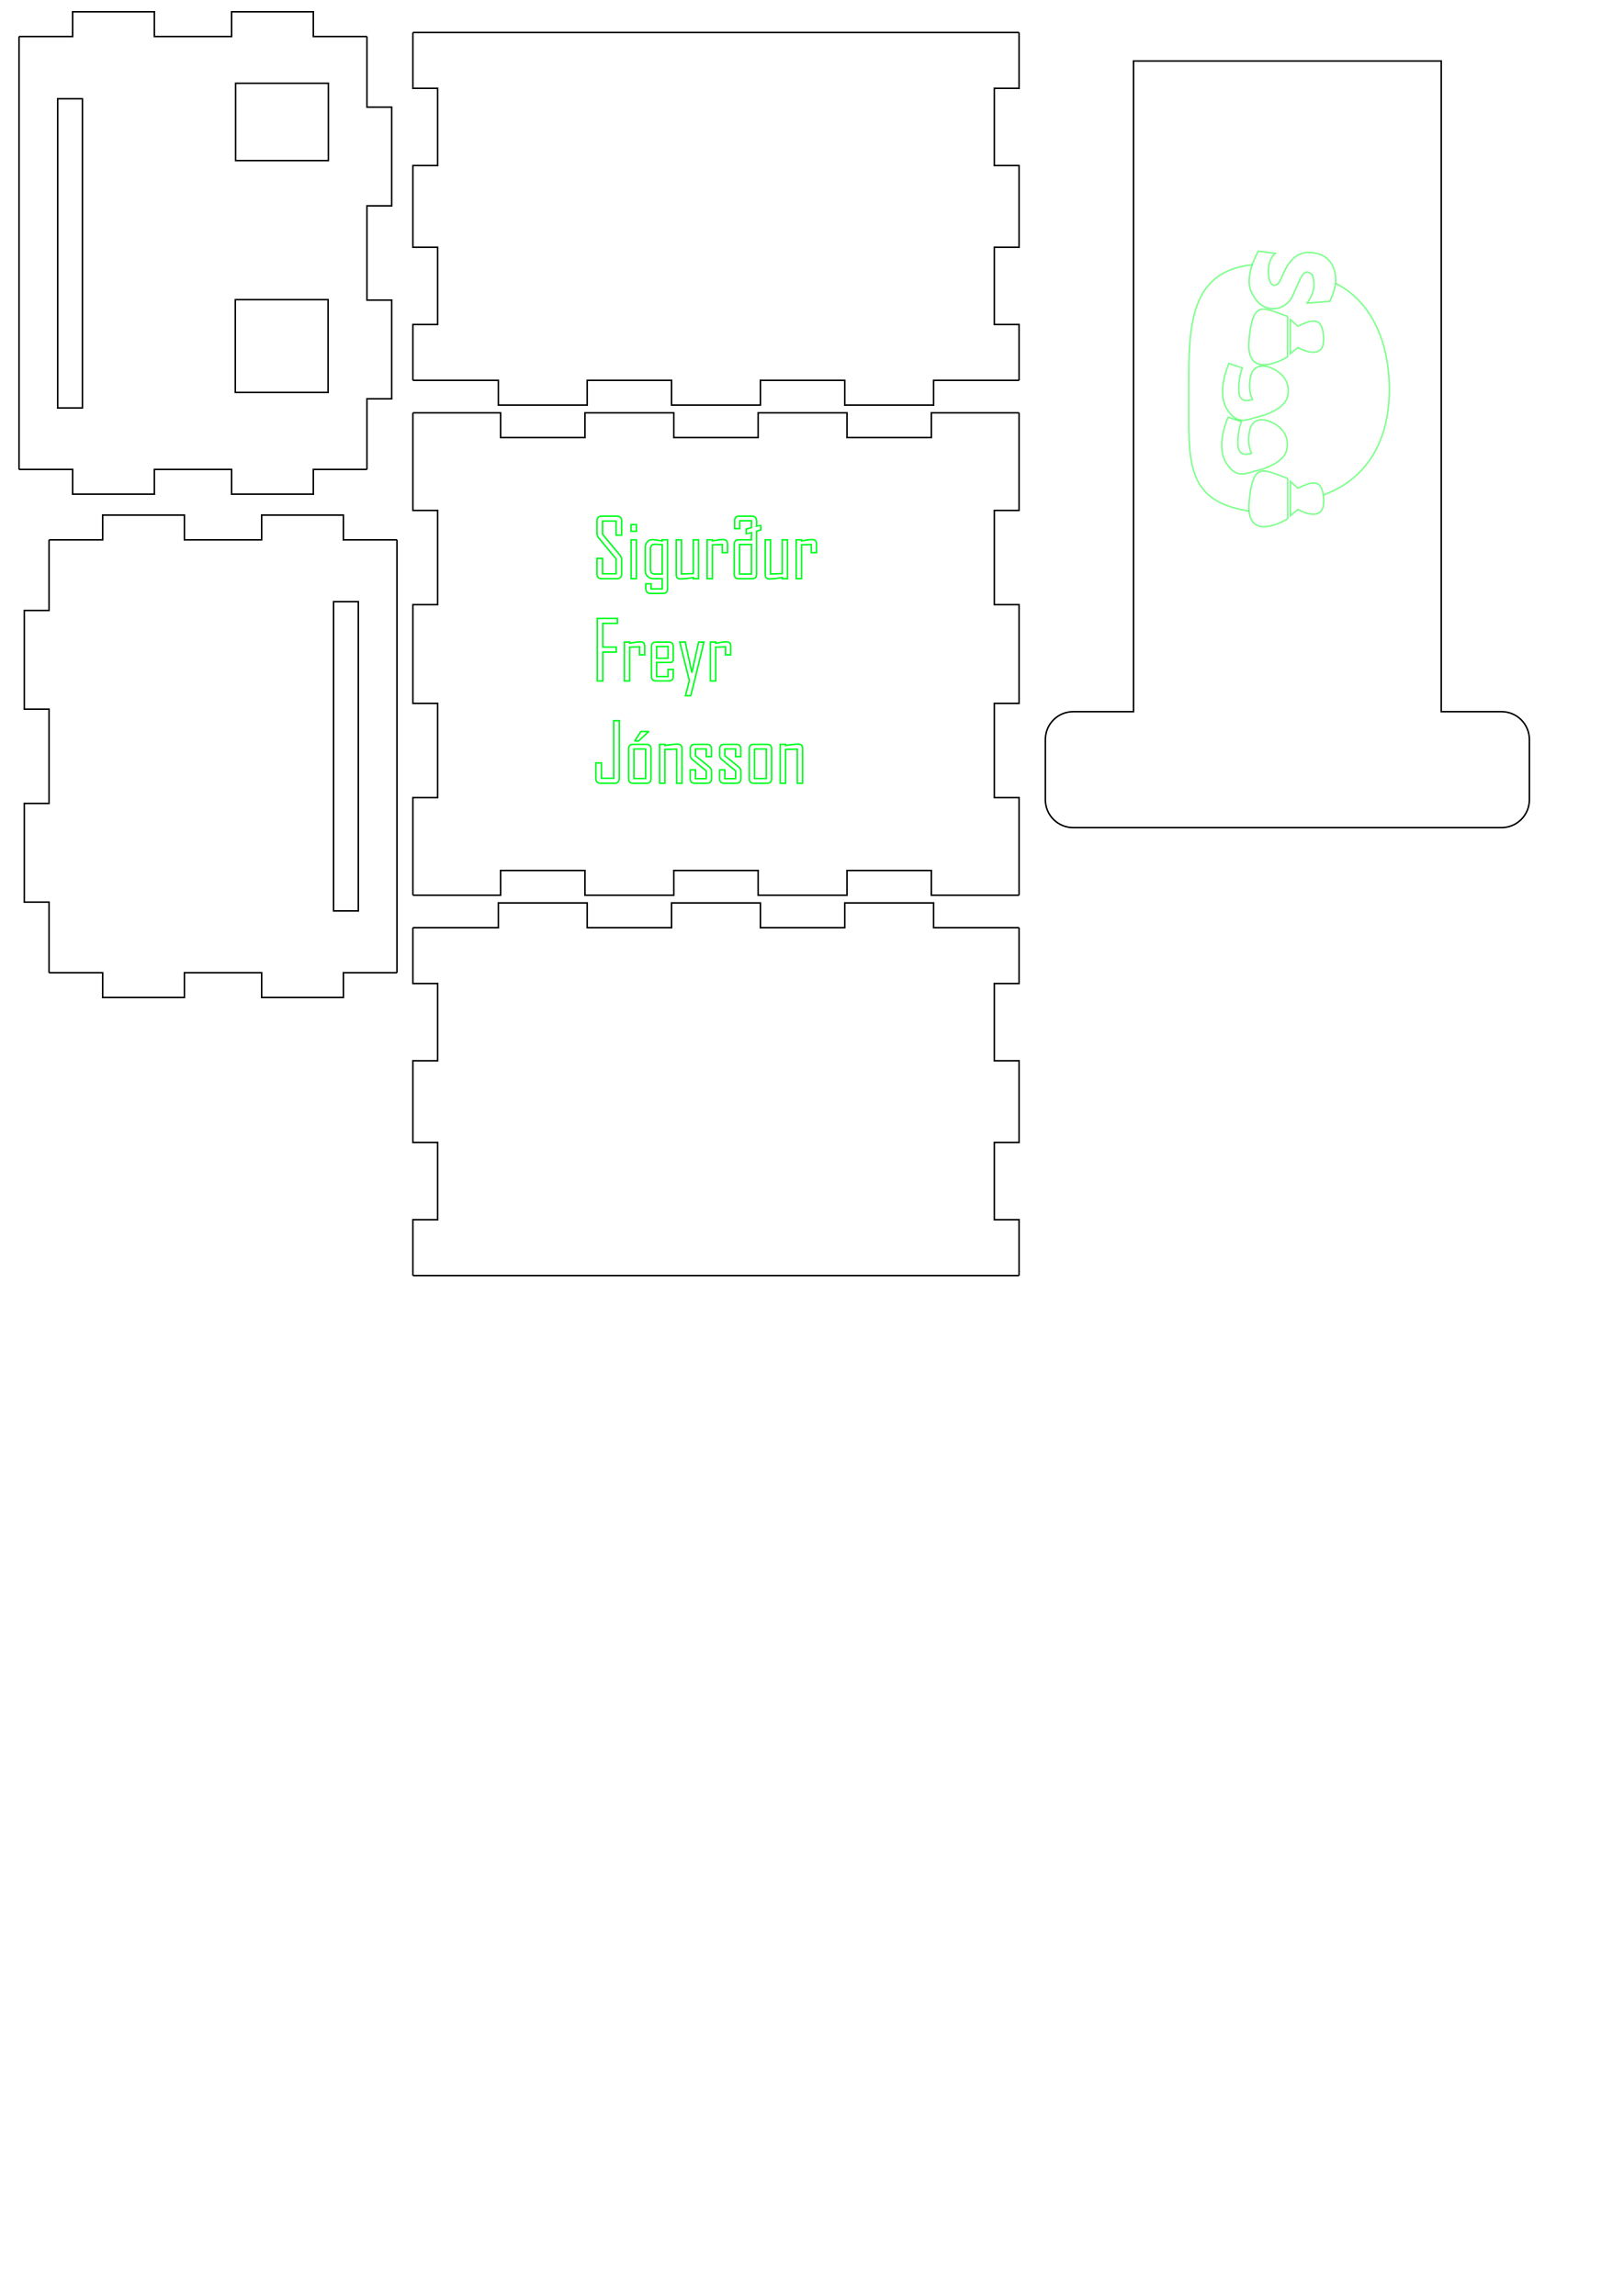
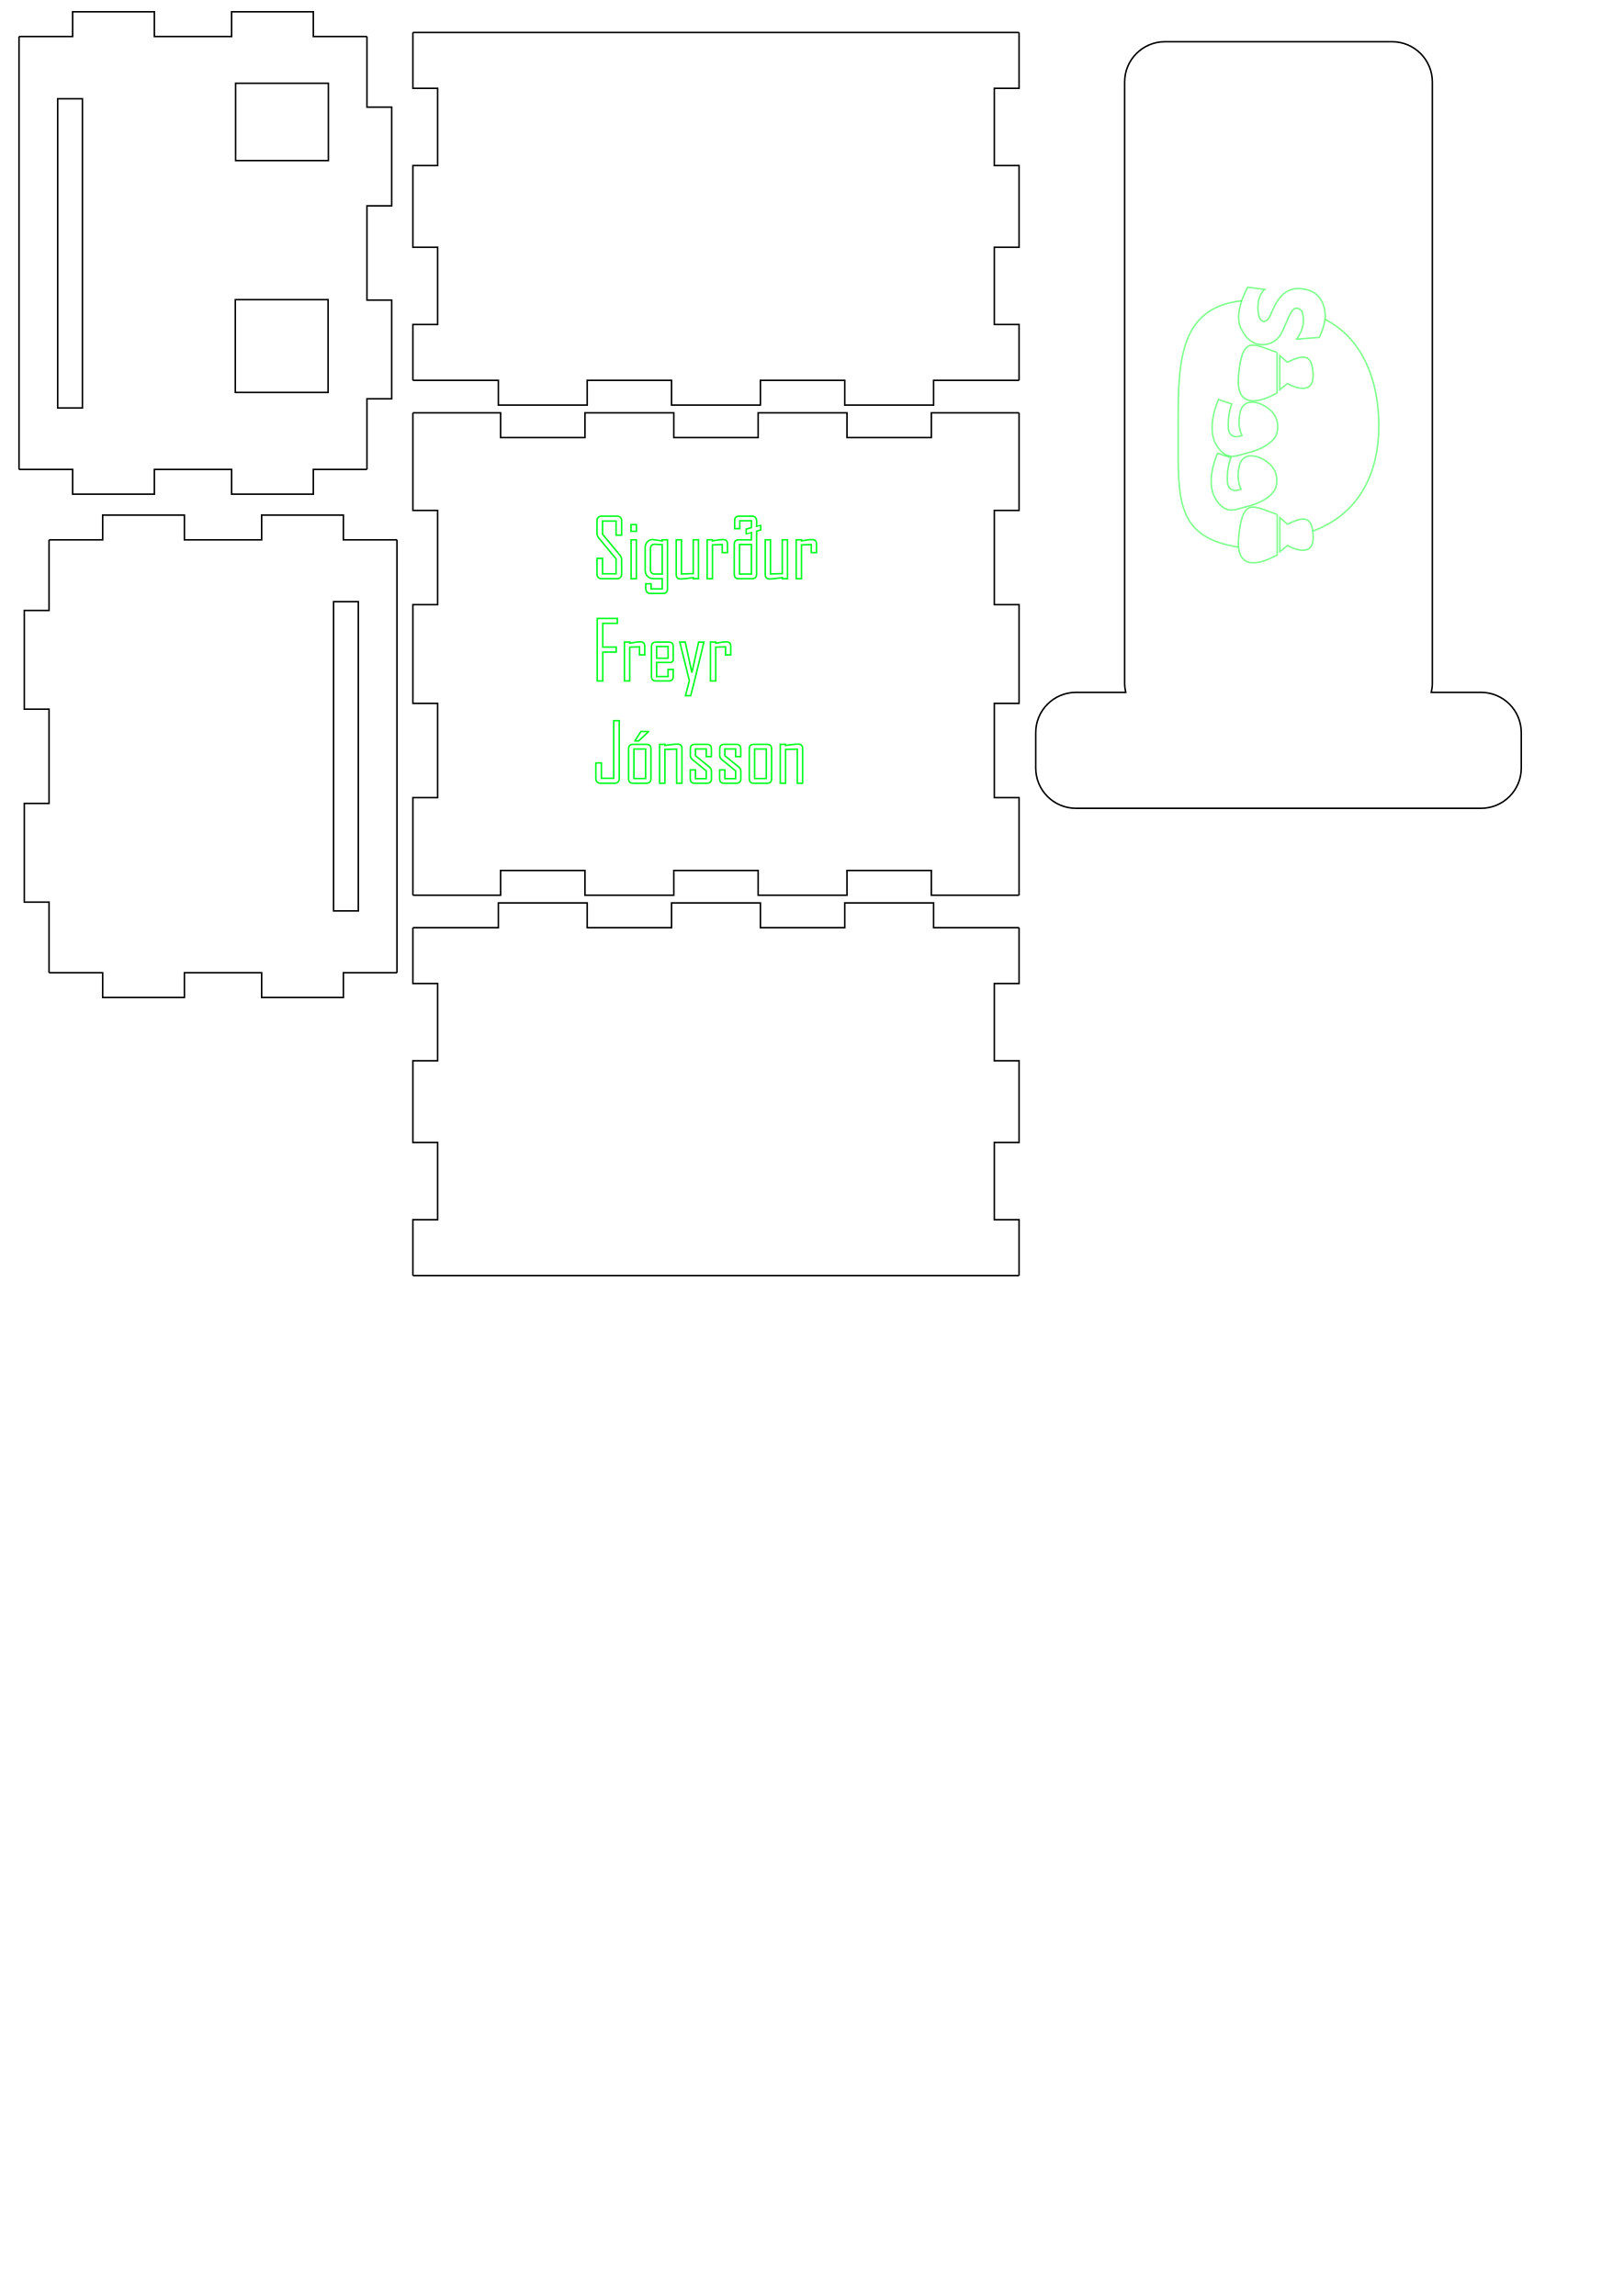
<svg xmlns="http://www.w3.org/2000/svg" width="210mm" height="297mm" viewBox="0 0 210 297" version="1.1" id="svg8">
  <defs id="defs2" />
  <g id="layer1">
    <rect style="fill:none;stroke:#000000;stroke-width:0.2;stroke-miterlimit:4;stroke-dasharray:none;stroke-opacity:1" id="rect5580" width="12" height="12" x="30.435" y="38.762" />
    <rect style="fill:none;stroke:#000000;stroke-width:0.2;stroke-miterlimit:4;stroke-dasharray:none;stroke-opacity:1" id="rect5582" width="12" height="10" x="30.471" y="10.77" />
    <g id="panel9350" style="stroke-width:0.2;stroke-miterlimit:4;stroke-dasharray:none">
      <path style="fill:none;stroke:#000000;stroke-width:0.2;stroke-miterlimit:4;stroke-dasharray:none" d="M 53.4 120 L 64.455 120 L 64.455 116.8 L 75.945 116.8 L 75.945 120 L 86.855 120 L 86.855 116.8 L 98.345 116.8 L 98.345 120 L 109.255 120 L 109.255 116.8 L 120.745 116.8 L 120.745 120 L 131.8 120" id="path5590" />
      <path style="fill:none;stroke:#000000;stroke-width:0.2;stroke-miterlimit:4;stroke-dasharray:none" d="M 131.8 120 L 131.8 127.225 L 128.6 127.225 L 128.6 137.215 L 131.8 137.215 L 131.8 147.785 L 128.6 147.785 L 128.6 157.775 L 131.8 157.775 L 131.8 165" id="path5592" />
      <path style="fill:none;stroke:#000000;stroke-width:0.2;stroke-miterlimit:4;stroke-dasharray:none" d="M 131.8 165 L 120.745 165 L 120.745 165 L 109.255 165 L 109.255 165 L 98.345 165 L 98.345 165 L 86.855 165 L 86.855 165 L 75.945 165 L 75.945 165 L 64.455 165 L 64.455 165 L 53.4 165" id="path5594" />
      <path style="fill:none;stroke:#000000;stroke-width:0.2;stroke-miterlimit:4;stroke-dasharray:none" d="M 53.4 165 L 53.4 157.775 L 56.6 157.775 L 56.6 147.785 L 53.4 147.785 L 53.4 137.215 L 56.6 137.215 L 56.6 127.225 L 53.4 127.225 L 53.4 120" id="path5596" />
    </g>
    <g id="g1447" transform="translate(-1.740833,-51.87683)">
      <path style="fill:none;stroke:#000000;stroke-width:0.2;stroke-miterlimit:4;stroke-dasharray:none" d="m 4.2,56.6 h 6.935 v -3.2 h 10.57 v 3.2 h 9.99 v -3.2 h 10.57 v 3.2 H 49.2" id="path5599" />
      <path style="fill:none;stroke:#000000;stroke-width:0.2;stroke-miterlimit:4;stroke-dasharray:none" d="m 49.2,56.6 v 9.135 h 3.2 v 12.77 h -3.2 v 12.19 h 3.2 v 12.77 h -3.2 v 9.135" id="path5601" />
      <path style="fill:none;stroke:#000000;stroke-width:0.2;stroke-miterlimit:4;stroke-dasharray:none" d="m 49.2,112.6 h -6.935 v 3.2 h -10.57 v -3.2 h -9.99 v 3.2 h -10.57 v -3.2 H 4.2" id="path5603" />
      <path style="fill:none;stroke:#000000;stroke-width:0.2;stroke-miterlimit:4;stroke-dasharray:none" d="m 4.2,112.6 v -9.135 0 -12.77 0 -12.19 0 -12.77 0 -9.135" id="path5605" />
    </g>
    <g id="panel465" style="stroke-width:0.2;stroke-miterlimit:4;stroke-dasharray:none">
      <path style="fill:none;stroke:#000000;stroke-width:0.2;stroke-miterlimit:4;stroke-dasharray:none" d="M 53.4 53.4 L 64.745 53.4 L 64.745 56.6 L 75.655 56.6 L 75.655 53.4 L 87.145 53.4 L 87.145 56.6 L 98.055 56.6 L 98.055 53.4 L 109.545 53.4 L 109.545 56.6 L 120.455 56.6 L 120.455 53.4 L 131.8 53.4" id="path5608" />
      <path style="fill:none;stroke:#000000;stroke-width:0.2;stroke-miterlimit:4;stroke-dasharray:none" d="M 131.8 53.4 L 131.8 66.025 L 128.6 66.025 L 128.6 78.215 L 131.8 78.215 L 131.8 90.985 L 128.6 90.985 L 128.6 103.175 L 131.8 103.175 L 131.8 115.8" id="path5610" />
      <path style="fill:none;stroke:#000000;stroke-width:0.2;stroke-miterlimit:4;stroke-dasharray:none" d="M 131.8 115.8 L 120.455 115.8 L 120.455 112.6 L 109.545 112.6 L 109.545 115.8 L 98.055 115.8 L 98.055 112.6 L 87.145 112.6 L 87.145 115.8 L 75.655 115.8 L 75.655 112.6 L 64.745 112.6 L 64.745 115.8 L 53.4 115.8" id="path5612" />
      <path style="fill:none;stroke:#000000;stroke-width:0.2;stroke-miterlimit:4;stroke-dasharray:none" d="M 53.4 115.8 L 53.4 103.175 L 56.6 103.175 L 56.6 90.985 L 53.4 90.985 L 53.4 78.215 L 56.6 78.215 L 56.6 66.025 L 53.4 66.025 L 53.4 53.4" id="path5614" />
    </g>
    <g id="panel2356" style="stroke-width:0.2;stroke-miterlimit:4;stroke-dasharray:none">
      <path style="fill:none;stroke:#000000;stroke-width:0.2;stroke-miterlimit:4;stroke-dasharray:none" d="M 53.4 4.2 L 64.455 4.2 L 64.455 4.2 L 75.945 4.2 L 75.945 4.2 L 86.855 4.2 L 86.855 4.2 L 98.345 4.2 L 98.345 4.2 L 109.255 4.2 L 109.255 4.2 L 120.745 4.2 L 120.745 4.2 L 131.8 4.2" id="path5626" />
      <path style="fill:none;stroke:#000000;stroke-width:0.2;stroke-miterlimit:4;stroke-dasharray:none" d="M 131.8 4.2 L 131.8 11.425 L 128.6 11.425 L 128.6 21.415 L 131.8 21.415 L 131.8 31.985 L 128.6 31.985 L 128.6 41.975 L 131.8 41.975 L 131.8 49.2" id="path5628" />
      <path style="fill:none;stroke:#000000;stroke-width:0.2;stroke-miterlimit:4;stroke-dasharray:none" d="M 131.8 49.2 L 120.745 49.2 L 120.745 52.4 L 109.255 52.4 L 109.255 49.2 L 98.345 49.2 L 98.345 52.4 L 86.855 52.4 L 86.855 49.2 L 75.945 49.2 L 75.945 52.4 L 64.455 52.4 L 64.455 49.2 L 53.4 49.2" id="path5630" />
      <path style="fill:none;stroke:#000000;stroke-width:0.2;stroke-miterlimit:4;stroke-dasharray:none" d="M 53.4 49.2 L 53.4 41.975 L 56.6 41.975 L 56.6 31.985 L 53.4 31.985 L 53.4 21.415 L 56.6 21.415 L 56.6 11.425 L 53.4 11.425 L 53.4 4.2" id="path5632" />
    </g>
    <rect style="fill:none;stroke:#000000;stroke-width:0.2;stroke-miterlimit:4;stroke-dasharray:none;stroke-opacity:1" id="rect1441" width="3.2" height="40" x="7.459" y="12.773" />
    <g id="g1499" transform="matrix(-1,0,0,1,55.54386,13.23033)">
      <path style="fill:none;stroke:#000000;stroke-width:0.2;stroke-miterlimit:4;stroke-dasharray:none" d="m 4.2,56.6 h 6.935 v -3.2 h 10.57 v 3.2 h 9.99 v -3.2 h 10.57 v 3.2 H 49.2" id="path1491" />
      <path style="fill:none;stroke:#000000;stroke-width:0.2;stroke-miterlimit:4;stroke-dasharray:none" d="m 49.2,56.6 v 9.135 h 3.2 v 12.77 h -3.2 v 12.19 h 3.2 v 12.77 h -3.2 v 9.135" id="path1493" />
      <path style="fill:none;stroke:#000000;stroke-width:0.2;stroke-miterlimit:4;stroke-dasharray:none" d="m 49.2,112.6 h -6.935 v 3.2 h -10.57 v -3.2 h -9.99 v 3.2 h -10.57 v -3.2 H 4.2" id="path1495" />
      <path style="fill:none;stroke:#000000;stroke-width:0.2;stroke-miterlimit:4;stroke-dasharray:none" d="m 4.2,112.6 v -9.135 0 -12.77 0 -12.19 0 -12.77 0 -9.135" id="path1497" />
    </g>
    <rect style="fill:none;stroke:#000000;stroke-width:0.2;stroke-miterlimit:4;stroke-dasharray:none;stroke-opacity:1" id="rect1501" width="3.2" height="40" x="-46.344" y="77.83" transform="scale(-1,1)" />
    <g aria-label="Sigurður Freyr Jónsson" id="text1578" style="font-style:normal;font-variant:normal;font-weight:normal;font-stretch:normal;font-size:10.583px;line-height:1.25;font-family:'Agency FB';-inkscape-font-specification:'Agency FB, Normal';font-variant-ligatures:normal;font-variant-caps:normal;font-variant-numeric:normal;font-variant-east-asian:normal;fill:none;fill-opacity:1;stroke:#00ff1c;stroke-width:0.2;stroke-opacity:1;stroke-miterlimit:4;stroke-dasharray:none">
      <path d="m 80.395,74.282 q 0,0.253 -0.16,0.413 -0.155,0.16 -0.408,0.16 h -2.036 q -0.253,0 -0.419,-0.16 -0.16,-0.16 -0.16,-0.413 v -2.052 h 0.718 v 1.99 h 1.747 v -1.928 l -2.232,-2.698 q -0.233,-0.279 -0.233,-0.615 v -1.638 q 0,-0.253 0.16,-0.413 0.165,-0.16 0.419,-0.16 h 2.036 q 0.253,0 0.408,0.16 0.16,0.16 0.16,0.413 v 1.881 h -0.718 v -1.819 h -1.747 v 1.705 l 2.243,2.698 q 0.222,0.269 0.222,0.605 z" style="font-style:normal;font-variant:normal;font-weight:normal;font-stretch:normal;font-size:10.583px;font-family:'Agency FB';-inkscape-font-specification:'Agency FB, Normal';font-variant-ligatures:normal;font-variant-caps:normal;font-variant-numeric:normal;font-variant-east-asian:normal;stroke-width:0.2;fill:none;stroke:#00ff1c;stroke-opacity:1;stroke-miterlimit:4;stroke-dasharray:none" id="path1627" />
      <path d="m 82.312,68.727 h -0.698 v -0.868 h 0.698 z m -0.01,6.129 h -0.677 v -5.028 h 0.677 z" style="font-style:normal;font-variant:normal;font-weight:normal;font-stretch:normal;font-size:10.583px;font-family:'Agency FB';-inkscape-font-specification:'Agency FB, Normal';font-variant-ligatures:normal;font-variant-caps:normal;font-variant-numeric:normal;font-variant-east-asian:normal;stroke-width:0.2;fill:none;stroke:#00ff1c;stroke-opacity:1;stroke-miterlimit:4;stroke-dasharray:none" id="path1629" />
      <path d="m 86.327,76.179 q 0,0.584 -0.584,0.584 h -1.633 q -0.594,0 -0.594,-0.739 0,-0.088 0.005,-0.264 0.01,-0.171 0.01,-0.248 h 0.677 v 0.667 h 1.437 v -1.323 h -1.132 q -0.46,0 -0.765,-0.305 -0.305,-0.31 -0.305,-0.775 v -2.94 q 0,-0.444 0.269,-0.739 0.269,-0.3 0.708,-0.3 0.119,0 1.225,0.171 v -0.14 h 0.682 z m -0.682,-1.928 v -3.798 q -0.816,-0.052 -0.951,-0.052 -0.568,0 -0.568,0.579 v 2.692 q 0,0.579 0.568,0.579 z" style="font-style:normal;font-variant:normal;font-weight:normal;font-stretch:normal;font-size:10.583px;font-family:'Agency FB';-inkscape-font-specification:'Agency FB, Normal';font-variant-ligatures:normal;font-variant-caps:normal;font-variant-numeric:normal;font-variant-east-asian:normal;stroke-width:0.2;fill:none;stroke:#00ff1c;stroke-opacity:1;stroke-miterlimit:4;stroke-dasharray:none" id="path1631" />
      <path d="m 90.337,74.856 h -0.677 v -0.14 q -0.413,0.057 -0.822,0.109 -0.496,0.062 -0.822,0.062 -0.558,0 -0.558,-0.558 v -4.501 h 0.677 v 4.413 l 1.524,-0.041 v -4.372 h 0.677 z" style="font-style:normal;font-variant:normal;font-weight:normal;font-stretch:normal;font-size:10.583px;font-family:'Agency FB';-inkscape-font-specification:'Agency FB, Normal';font-variant-ligatures:normal;font-variant-caps:normal;font-variant-numeric:normal;font-variant-east-asian:normal;stroke-width:0.2;fill:none;stroke:#00ff1c;stroke-opacity:1;stroke-miterlimit:4;stroke-dasharray:none" id="path1633" />
      <path d="m 94.089,71.481 h -0.677 v -1.039 l -1.266,0.041 v 4.372 h -0.687 v -5.028 h 0.687 v 0.14 q 0.341,-0.052 0.687,-0.109 0.413,-0.062 0.687,-0.062 0.568,0 0.568,0.563 z" style="font-style:normal;font-variant:normal;font-weight:normal;font-stretch:normal;font-size:10.583px;font-family:'Agency FB';-inkscape-font-specification:'Agency FB, Normal';font-variant-ligatures:normal;font-variant-caps:normal;font-variant-numeric:normal;font-variant-east-asian:normal;stroke-width:0.2;fill:none;stroke:#00ff1c;stroke-opacity:1;stroke-miterlimit:4;stroke-dasharray:none" id="path1635" />
      <path d="m 98.389,68.556 -0.537,0.15 v 5.566 q 0,0.584 -0.584,0.584 h -1.726 q -0.579,0 -0.579,-0.584 v -3.86 q 0,-0.584 0.579,-0.584 h 1.643 v -0.93 q -0.661,0.186 -0.677,0.181 V 68.443 l 0.677,-0.191 v -0.889 h -1.504 v 1.018 h -0.667 v -1.028 q 0,-0.584 0.579,-0.584 h 1.674 q 0.599,0 0.599,0.749 0,0.093 -0.01,0.284 -0.005,0.186 -0.005,0.269 0.522,-0.14 0.537,-0.134 z m -1.204,5.695 v -3.819 h -1.535 v 3.819 z" style="font-style:normal;font-variant:normal;font-weight:normal;font-stretch:normal;font-size:10.583px;font-family:'Agency FB';-inkscape-font-specification:'Agency FB, Normal';font-variant-ligatures:normal;font-variant-caps:normal;font-variant-numeric:normal;font-variant-east-asian:normal;stroke-width:0.2;fill:none;stroke:#00ff1c;stroke-opacity:1;stroke-miterlimit:4;stroke-dasharray:none" id="path1637" />
      <path d="m 101.851,74.856 h -0.677 v -0.14 q -0.413,0.057 -0.822,0.109 -0.496,0.062 -0.822,0.062 -0.558,0 -0.558,-0.558 v -4.501 h 0.677 v 4.413 l 1.524,-0.041 v -4.372 h 0.677 z" style="font-style:normal;font-variant:normal;font-weight:normal;font-stretch:normal;font-size:10.583px;font-family:'Agency FB';-inkscape-font-specification:'Agency FB, Normal';font-variant-ligatures:normal;font-variant-caps:normal;font-variant-numeric:normal;font-variant-east-asian:normal;stroke-width:0.2;fill:none;stroke:#00ff1c;stroke-opacity:1;stroke-miterlimit:4;stroke-dasharray:none" id="path1639" />
      <path d="m 105.603,71.481 h -0.677 v -1.039 l -1.266,0.041 v 4.372 h -0.687 v -5.028 h 0.687 v 0.14 q 0.341,-0.052 0.687,-0.109 0.413,-0.062 0.687,-0.062 0.568,0 0.568,0.563 z" style="font-style:normal;font-variant:normal;font-weight:normal;font-stretch:normal;font-size:10.583px;font-family:'Agency FB';-inkscape-font-specification:'Agency FB, Normal';font-variant-ligatures:normal;font-variant-caps:normal;font-variant-numeric:normal;font-variant-east-asian:normal;stroke-width:0.2;fill:none;stroke:#00ff1c;stroke-opacity:1;stroke-miterlimit:4;stroke-dasharray:none" id="path1641" />
      <path d="M 79.847,80.633 H 77.961 v 3.07 h 1.736 v 0.646 H 77.961 v 3.736 h -0.718 v -8.087 h 2.604 z" style="font-style:normal;font-variant:normal;font-weight:normal;font-stretch:normal;font-size:10.583px;font-family:'Agency FB';-inkscape-font-specification:'Agency FB, Normal';font-variant-ligatures:normal;font-variant-caps:normal;font-variant-numeric:normal;font-variant-east-asian:normal;stroke-width:0.2;fill:none;stroke:#00ff1c;stroke-opacity:1;stroke-miterlimit:4;stroke-dasharray:none" id="path1643" />
      <path d="m 83.387,84.71 h -0.677 v -1.039 l -1.266,0.041 v 4.372 h -0.687 v -5.028 h 0.687 v 0.14 q 0.341,-0.052 0.687,-0.109 0.413,-0.062 0.687,-0.062 0.568,0 0.568,0.563 z" style="font-style:normal;font-variant:normal;font-weight:normal;font-stretch:normal;font-size:10.583px;font-family:'Agency FB';-inkscape-font-specification:'Agency FB, Normal';font-variant-ligatures:normal;font-variant-caps:normal;font-variant-numeric:normal;font-variant-east-asian:normal;stroke-width:0.2;fill:none;stroke:#00ff1c;stroke-opacity:1;stroke-miterlimit:4;stroke-dasharray:none" id="path1645" />
      <path d="m 87.071,87.501 q 0,0.584 -0.579,0.584 h -1.654 q -0.579,0 -0.579,-0.584 V 83.641 q 0,-0.584 0.579,-0.584 h 1.654 q 0.579,0 0.579,0.584 v 1.809 l -0.233,0.243 h -1.912 v 1.819 h 1.478 v -0.92 h 0.667 z M 86.405,85.145 v -1.514 h -1.478 v 1.514 z" style="font-style:normal;font-variant:normal;font-weight:normal;font-stretch:normal;font-size:10.583px;font-family:'Agency FB';-inkscape-font-specification:'Agency FB, Normal';font-variant-ligatures:normal;font-variant-caps:normal;font-variant-numeric:normal;font-variant-east-asian:normal;stroke-width:0.2;fill:none;stroke:#00ff1c;stroke-opacity:1;stroke-miterlimit:4;stroke-dasharray:none" id="path1647" />
      <path d="m 91.04,83.057 -1.209,4.987 -0.501,1.948 H 88.653 l 0.506,-1.948 -1.24,-4.987 h 0.708 l 0.858,3.958 0.868,-3.958 z" style="font-style:normal;font-variant:normal;font-weight:normal;font-stretch:normal;font-size:10.583px;font-family:'Agency FB';-inkscape-font-specification:'Agency FB, Normal';font-variant-ligatures:normal;font-variant-caps:normal;font-variant-numeric:normal;font-variant-east-asian:normal;stroke-width:0.2;fill:none;stroke:#00ff1c;stroke-opacity:1;stroke-miterlimit:4;stroke-dasharray:none" id="path1649" />
      <path d="M 94.513,84.71 H 93.836 v -1.039 l -1.266,0.041 v 4.372 h -0.687 v -5.028 h 0.687 v 0.14 q 0.341,-0.052 0.687,-0.109 0.413,-0.062 0.687,-0.062 0.568,0 0.568,0.563 z" style="font-style:normal;font-variant:normal;font-weight:normal;font-stretch:normal;font-size:10.583px;font-family:'Agency FB';-inkscape-font-specification:'Agency FB, Normal';font-variant-ligatures:normal;font-variant-caps:normal;font-variant-numeric:normal;font-variant-east-asian:normal;stroke-width:0.2;fill:none;stroke:#00ff1c;stroke-opacity:1;stroke-miterlimit:4;stroke-dasharray:none" id="path1651" />
      <path d="m 80.09,100.74 q 0,0.253 -0.16,0.413 -0.16,0.16 -0.413,0.16 H 77.635 q -0.253,0 -0.413,-0.16 -0.16,-0.16 -0.16,-0.413 v -2.052 h 0.718 v 1.99 h 1.592 v -7.452 h 0.718 z" style="font-style:normal;font-variant:normal;font-weight:normal;font-stretch:normal;font-size:10.583px;font-family:'Agency FB';-inkscape-font-specification:'Agency FB, Normal';font-variant-ligatures:normal;font-variant-caps:normal;font-variant-numeric:normal;font-variant-east-asian:normal;stroke-width:0.2;fill:none;stroke:#00ff1c;stroke-opacity:1;stroke-miterlimit:4;stroke-dasharray:none" id="path1653" />
      <path d="m 84.188,100.73 q 0,0.584 -0.584,0.584 h -1.726 q -0.579,0 -0.579,-0.584 v -3.86 q 0,-0.584 0.579,-0.584 h 1.726 q 0.584,0 0.584,0.584 z m -0.687,-0.021 v -3.819 h -1.514 v 3.819 z m 0.367,-6.062 -1.266,1.194 H 82.121 v -0.031 l 0.775,-1.183 h 0.972 z" style="font-style:normal;font-variant:normal;font-weight:normal;font-stretch:normal;font-size:10.583px;font-family:'Agency FB';-inkscape-font-specification:'Agency FB, Normal';font-variant-ligatures:normal;font-variant-caps:normal;font-variant-numeric:normal;font-variant-east-asian:normal;stroke-width:0.2;fill:none;stroke:#00ff1c;stroke-opacity:1;stroke-miterlimit:4;stroke-dasharray:none" id="path1655" />
      <path d="m 88.198,101.314 h -0.687 v -4.413 l -1.514,0.041 v 4.372 h -0.687 v -5.028 h 0.687 v 0.14 q 0.403,-0.052 0.811,-0.109 0.496,-0.062 0.816,-0.062 0.574,0 0.574,0.563 z" style="font-style:normal;font-variant:normal;font-weight:normal;font-stretch:normal;font-size:10.583px;font-family:'Agency FB';-inkscape-font-specification:'Agency FB, Normal';font-variant-ligatures:normal;font-variant-caps:normal;font-variant-numeric:normal;font-variant-east-asian:normal;stroke-width:0.2;fill:none;stroke:#00ff1c;stroke-opacity:1;stroke-miterlimit:4;stroke-dasharray:none" id="path1657" />
      <path d="m 92.017,100.73 q 0,0.584 -0.584,0.584 h -1.576 q -0.584,0 -0.584,-0.584 v -1.142 h 0.677 v 1.132 h 1.39 v -1.003 l -1.798,-1.473 q -0.258,-0.207 -0.258,-0.537 v -0.837 q 0,-0.584 0.584,-0.584 h 1.555 q 0.584,0 0.584,0.584 v 1.003 H 91.34 V 96.88 h -1.39 v 0.878 l 1.814,1.473 q 0.253,0.202 0.253,0.548 z" style="font-style:normal;font-variant:normal;font-weight:normal;font-stretch:normal;font-size:10.583px;font-family:'Agency FB';-inkscape-font-specification:'Agency FB, Normal';font-variant-ligatures:normal;font-variant-caps:normal;font-variant-numeric:normal;font-variant-east-asian:normal;stroke-width:0.2;fill:none;stroke:#00ff1c;stroke-opacity:1;stroke-miterlimit:4;stroke-dasharray:none" id="path1659" />
      <path d="m 95.815,100.73 q 0,0.584 -0.584,0.584 h -1.576 q -0.584,0 -0.584,-0.584 v -1.142 h 0.677 v 1.132 h 1.39 v -1.003 l -1.798,-1.473 q -0.258,-0.207 -0.258,-0.537 v -0.837 q 0,-0.584 0.584,-0.584 h 1.555 q 0.584,0 0.584,0.584 v 1.003 H 95.138 V 96.88 H 93.748 v 0.878 l 1.814,1.473 q 0.253,0.202 0.253,0.548 z" style="font-style:normal;font-variant:normal;font-weight:normal;font-stretch:normal;font-size:10.583px;font-family:'Agency FB';-inkscape-font-specification:'Agency FB, Normal';font-variant-ligatures:normal;font-variant-caps:normal;font-variant-numeric:normal;font-variant-east-asian:normal;stroke-width:0.2;fill:none;stroke:#00ff1c;stroke-opacity:1;stroke-miterlimit:4;stroke-dasharray:none" id="path1661" />
      <path d="m 99.794,100.73 q 0,0.584 -0.584,0.584 h -1.726 q -0.579,0 -0.579,-0.584 v -3.86 q 0,-0.584 0.579,-0.584 h 1.726 q 0.584,0 0.584,0.584 z m -0.687,-0.021 v -3.819 h -1.514 v 3.819 z" style="font-style:normal;font-variant:normal;font-weight:normal;font-stretch:normal;font-size:10.583px;font-family:'Agency FB';-inkscape-font-specification:'Agency FB, Normal';font-variant-ligatures:normal;font-variant-caps:normal;font-variant-numeric:normal;font-variant-east-asian:normal;stroke-width:0.2;fill:none;stroke:#00ff1c;stroke-opacity:1;stroke-miterlimit:4;stroke-dasharray:none" id="path1663" />
      <path d="m 103.804,101.314 h -0.687 v -4.413 l -1.514,0.041 v 4.372 h -0.687 v -5.028 h 0.687 v 0.14 q 0.403,-0.052 0.811,-0.109 0.496,-0.062 0.816,-0.062 0.574,0 0.574,0.563 z" style="font-style:normal;font-variant:normal;font-weight:normal;font-stretch:normal;font-size:10.583px;font-family:'Agency FB';-inkscape-font-specification:'Agency FB, Normal';font-variant-ligatures:normal;font-variant-caps:normal;font-variant-numeric:normal;font-variant-east-asian:normal;stroke-width:0.2;fill:none;stroke:#00ff1c;stroke-opacity:1;stroke-miterlimit:4;stroke-dasharray:none" id="path1665" />
    </g>
-     <path id="rect1485" style="fill:none;stroke:#000000;stroke-width:0.2;stroke-miterlimit:4;stroke-dasharray:none;stroke-opacity:1" d="m 197.801,95.671 c 0,-2.002 -1.611,-3.613 -3.613,-3.613 h -7.787 V 7.893 H 146.601 V 92.058 h -7.787 c -2.002,0 -3.613,1.611 -3.613,3.613 v 7.774 c 0,2.002 1.611,3.613 3.613,3.613 h 55.374 c 2.002,0 3.613,-1.612 3.613,-3.613 z" />
-     <g id="layer1-5" transform="matrix(0,0.4297277,-0.4297277,0,215.3472,0.904482)" style="stroke-width:0.465;stroke-miterlimit:4;stroke-dasharray:none;stroke:#00ff1c;stroke-opacity:0.502">
+     <g id="layer1-5" transform="matrix(0,0.4297277,-0.4297277,0,213.9857,5.569742)" style="stroke:#00ff1c;stroke-width:0.465;stroke-miterlimit:4;stroke-dasharray:none;stroke-opacity:0.502">
      <path id="path1018" style="fill:none;fill-opacity:0.571;stroke:#00ff1c;stroke-width:0.465;stroke-miterlimit:4;stroke-dasharray:none;stroke-opacity:0.502" d="m 83.208,99.102 c 5.943,-11.623 18.932,-16.13 31.986,-16.13 14.559,3e-6 26.641,6.134 31.678,19.794" />
      <path id="path1061" style="fill:none;fill-opacity:0.571;stroke:#00ff1c;stroke-width:1.759;stroke-miterlimit:4;stroke-dasharray:none;stroke-opacity:0.502" d="m 573.463,473.255 c -11.204,72.091 -55.427,68.584 -128.383,68.584 -75.476,0 -143.638,2.78 -151.882,-72.244" transform="scale(0.2645833)" />
      <g id="g1007" style="fill:none;fill-opacity:0.98;stroke:#00ff1c;stroke-width:0.465;stroke-miterlimit:4;stroke-dasharray:none;stroke-opacity:0.502">
        <path style="fill:none;fill-opacity:0.98;stroke:#00ff1c;stroke-width:0.465;stroke-linecap:butt;stroke-linejoin:miter;stroke-miterlimit:4;stroke-dasharray:none;stroke-opacity:0.502" d="m 89.134,107.71 -0.535,-6.815 c 0,0 -4.143,-2.138 -7.484,-1.737 -3.341,0.401 -7.083,2.138 -7.216,8.018 -0.134,5.88 6.815,7.751 8.553,8.686 1.737,0.935 2.405,3.207 -2.138,3.474 -4.544,0.267 -6.147,-2.005 -6.147,-2.005 l -0.668,5.078 c 0,0 8.152,4.811 12.963,1.737 6.143,-2.968 5.282,-9.816 0.546,-12.038 -5.503,-2.581 -8.974,-3.208 -6.292,-6.003 2.673,-0.802 5.212,-0.668 8.419,1.604 z" id="path57" />
        <path style="fill:none;fill-opacity:0.98;stroke:#00ff1c;stroke-width:0.465;stroke-linecap:butt;stroke-linejoin:miter;stroke-miterlimit:4;stroke-dasharray:none;stroke-opacity:0.502" d="m 94.079,112.788 h 10.29 l -1.871,-2.272 c 0,0 4.544,-7.884 -2.539,-7.751 -7.083,0.134 -5.88,3.475 -3.875,7.751 -0.757,0.891 -2.005,2.272 -2.005,2.272 z" id="path59" />
        <path style="fill:none;fill-opacity:0.98;stroke:#00ff1c;stroke-width:0.465;stroke-linecap:butt;stroke-linejoin:miter;stroke-miterlimit:4;stroke-dasharray:none;stroke-opacity:0.502" d="M 93.143,113.59 H 105.304 c 0,0 7.884,12.695 -4.944,11.626 -12.829,-1.069 -9.622,-4.544 -7.216,-11.626 z" id="path61" />
        <path style="fill:none;fill-opacity:0.98;stroke:#00ff1c;stroke-width:0.465;stroke-linecap:butt;stroke-linejoin:miter;stroke-miterlimit:4;stroke-dasharray:none;stroke-opacity:0.502" d="m 117.064,113.59 c 0,0 -3.608,-1.069 -6.414,1.871 -2.806,2.94 -4.143,8.152 0.401,9.221 4.544,1.069 7.083,-0.535 7.083,-0.535 0,0 1.737,4.009 -2.539,4.143 -4.276,0.134 -6.949,-1.069 -6.949,-1.069 l -1.336,4.009 c 0,0 8.285,3.875 13.631,0.668 5.345,-3.207 3.074,-6.414 2.405,-9.488 -0.668,-3.074 -2.94,-8.285 -6.281,-8.82 z" id="path71" />
        <path style="fill:none;fill-opacity:0.98;stroke:#00ff1c;stroke-width:0.465;stroke-linecap:butt;stroke-linejoin:miter;stroke-miterlimit:4;stroke-dasharray:none;stroke-opacity:0.502" d="m 142.829,112.757 h 10.29 l -1.871,-2.272 c 0,0 4.544,-7.884 -2.539,-7.751 -7.083,0.134 -5.88,3.475 -3.875,7.751 -0.757,0.891 -2.005,2.272 -2.005,2.272 z" id="path59-3" />
        <path style="fill:none;fill-opacity:0.98;stroke:#00ff1c;stroke-width:0.465;stroke-linecap:butt;stroke-linejoin:miter;stroke-miterlimit:4;stroke-dasharray:none;stroke-opacity:0.502" d="m 141.893,113.558 h 12.161 c 0,0 7.884,12.695 -4.944,11.626 -12.829,-1.069 -9.622,-4.544 -7.216,-11.626 z" id="path61-5" />
        <path style="fill:none;fill-opacity:0.98;stroke:#00ff1c;stroke-width:0.465;stroke-linecap:butt;stroke-linejoin:miter;stroke-miterlimit:4;stroke-dasharray:none;stroke-opacity:0.502" d="m 133.234,113.857 c 0,0 -3.608,-1.069 -6.414,1.871 -2.806,2.94 -4.143,8.152 0.401,9.221 4.544,1.069 7.083,-0.535 7.083,-0.535 0,0 1.737,4.009 -2.539,4.143 -4.276,0.134 -6.949,-1.069 -6.949,-1.069 l -1.336,4.009 c 0,0 8.285,3.875 13.631,0.668 5.345,-3.207 3.074,-6.414 2.405,-9.488 -0.668,-3.074 -2.94,-8.285 -6.281,-8.82 z" id="path998" />
      </g>
    </g>
+     <path id="rect1873" style="fill:none;stroke:#000000;stroke-width:0.2;stroke-miterlimit:4;stroke-dasharray:none;stroke-opacity:1" d="m 196.753,94.783 c 0,-2.893 -2.329,-5.222 -5.222,-5.222 h -6.418 c 0.088,-0.382 0.14,-0.779 0.14,-1.189 V 10.617 c 0,-2.893 -2.329,-5.222 -5.222,-5.222 h -29.355 c -2.893,0 -5.222,2.329 -5.222,5.222 V 88.372 c 0,0.41 0.052,0.807 0.14,1.189 h -6.418 c -2.893,0 -5.222,2.329 -5.222,5.222 v 4.555 c 0,2.893 2.329,5.222 5.222,5.222 h 52.355 c 2.893,0 5.222,-2.329 5.222,-5.222 z" />
  </g>
</svg>
